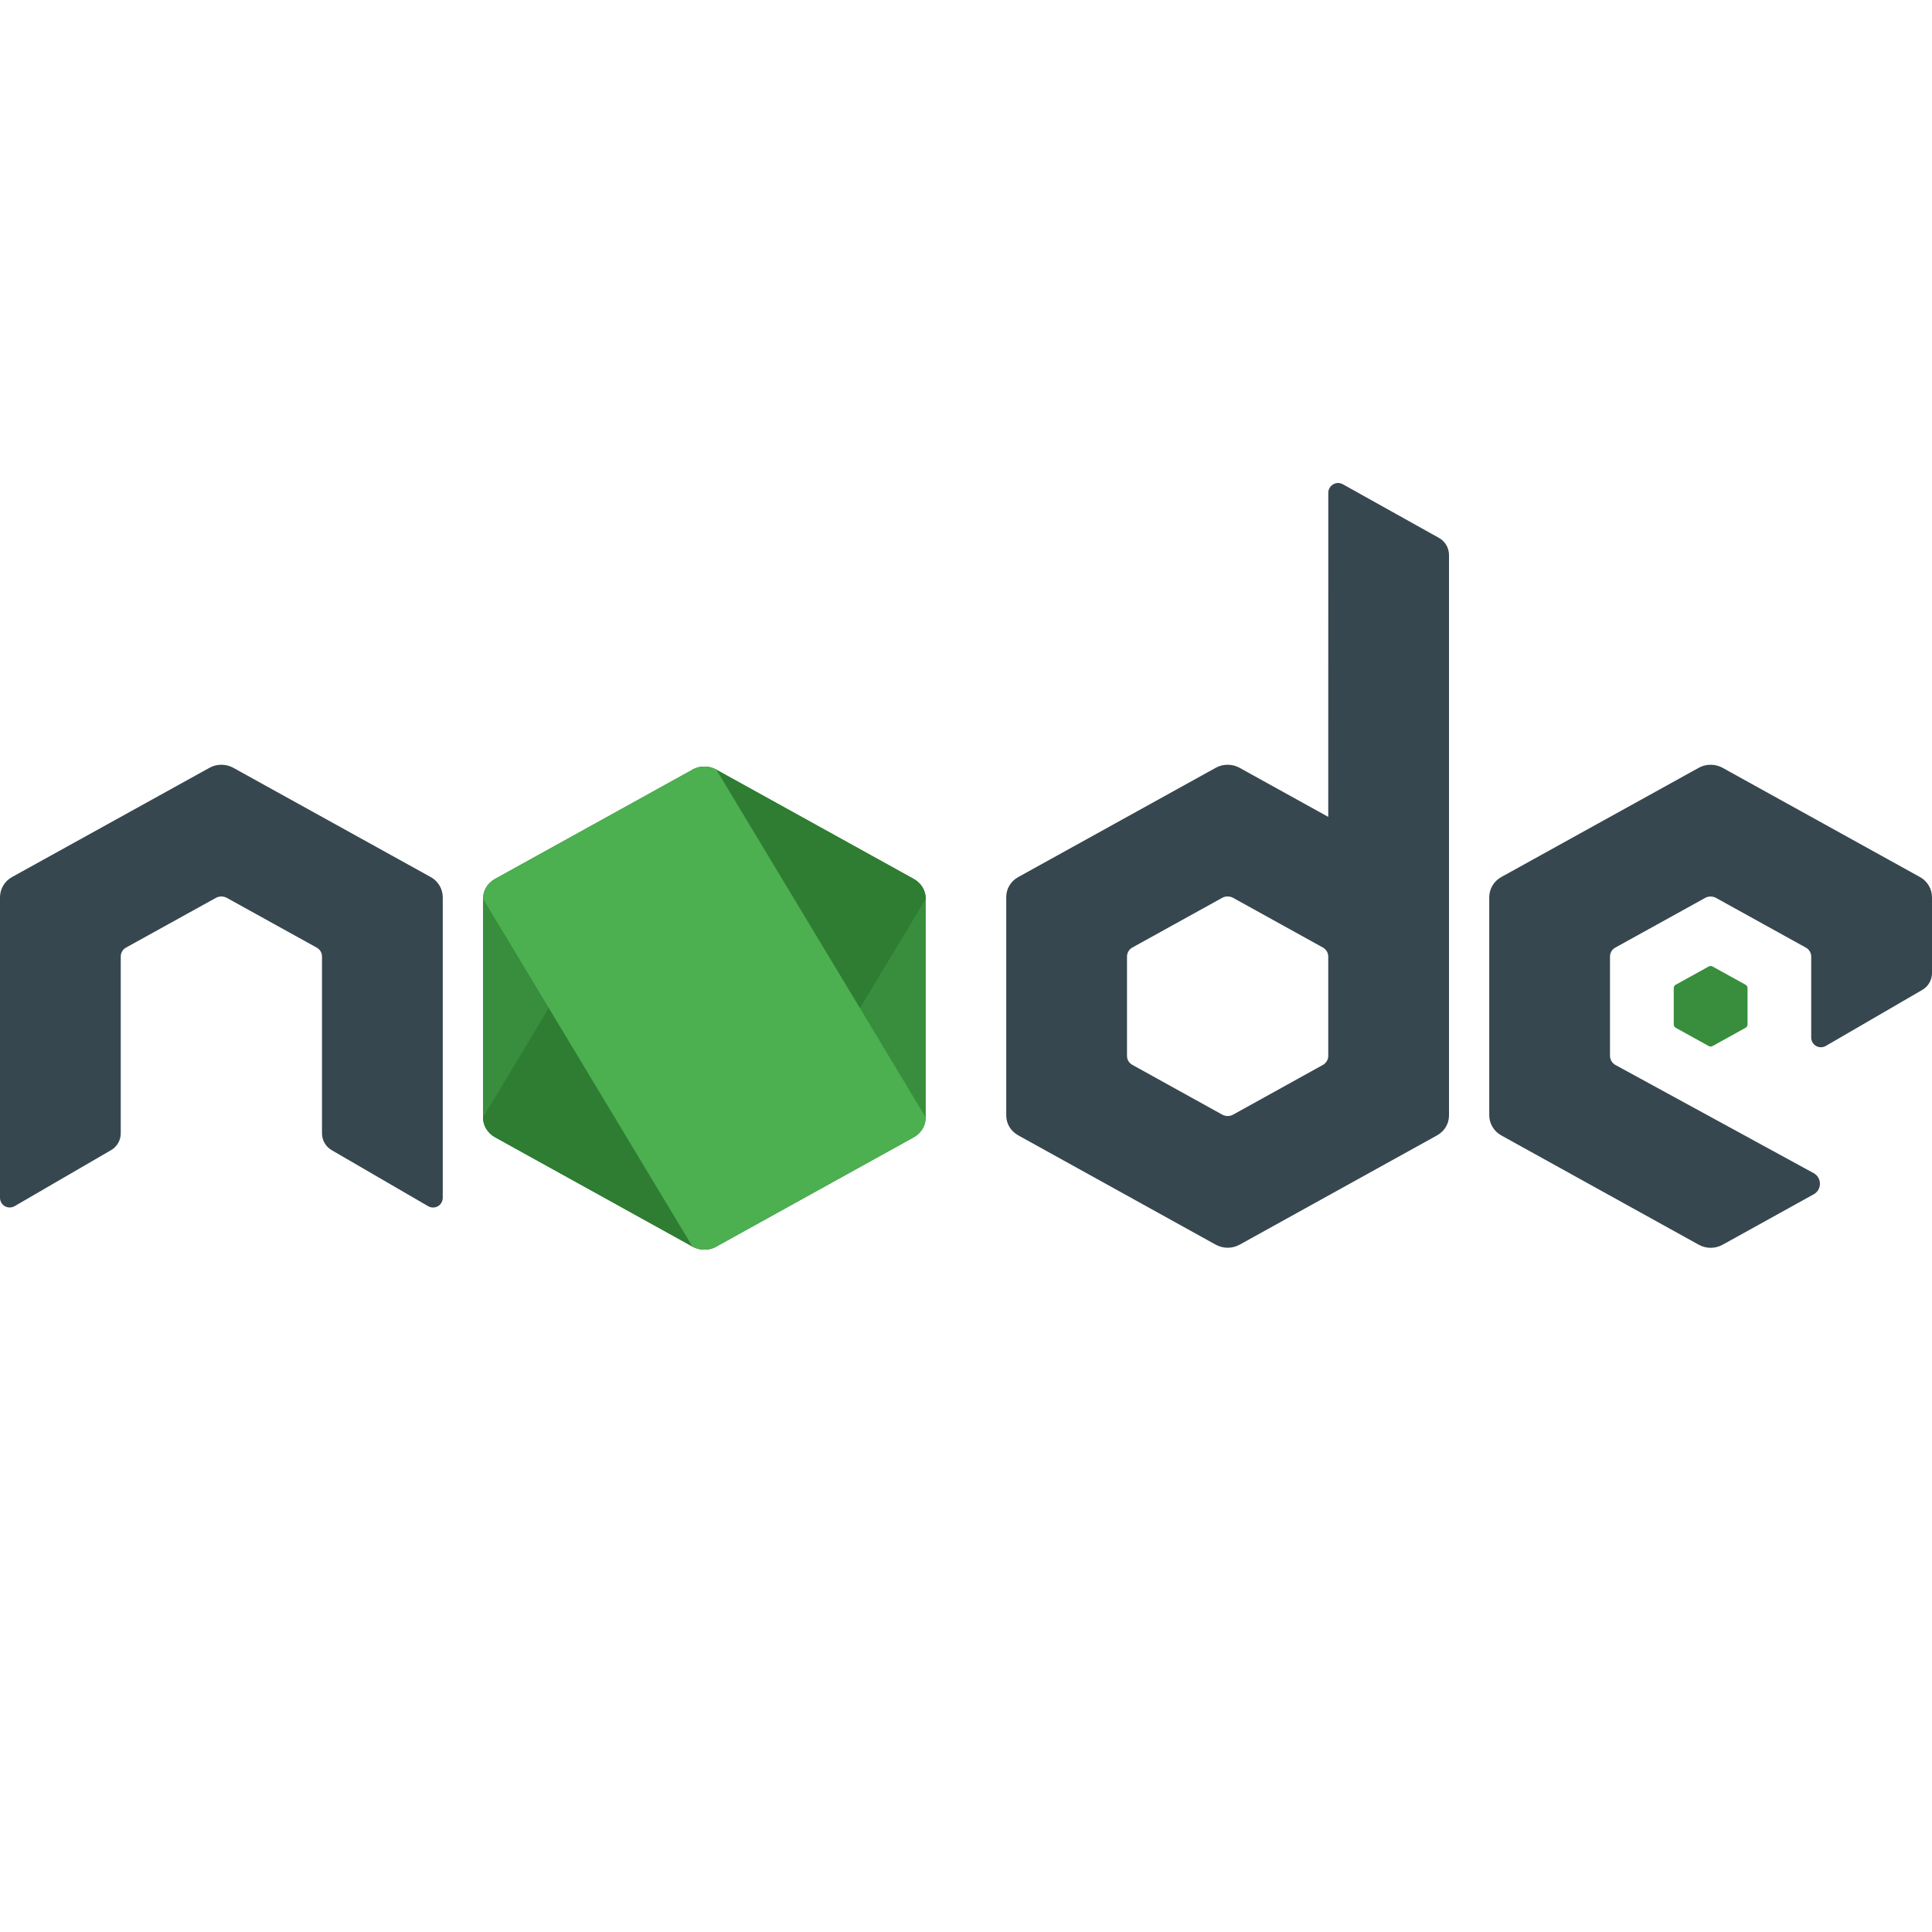
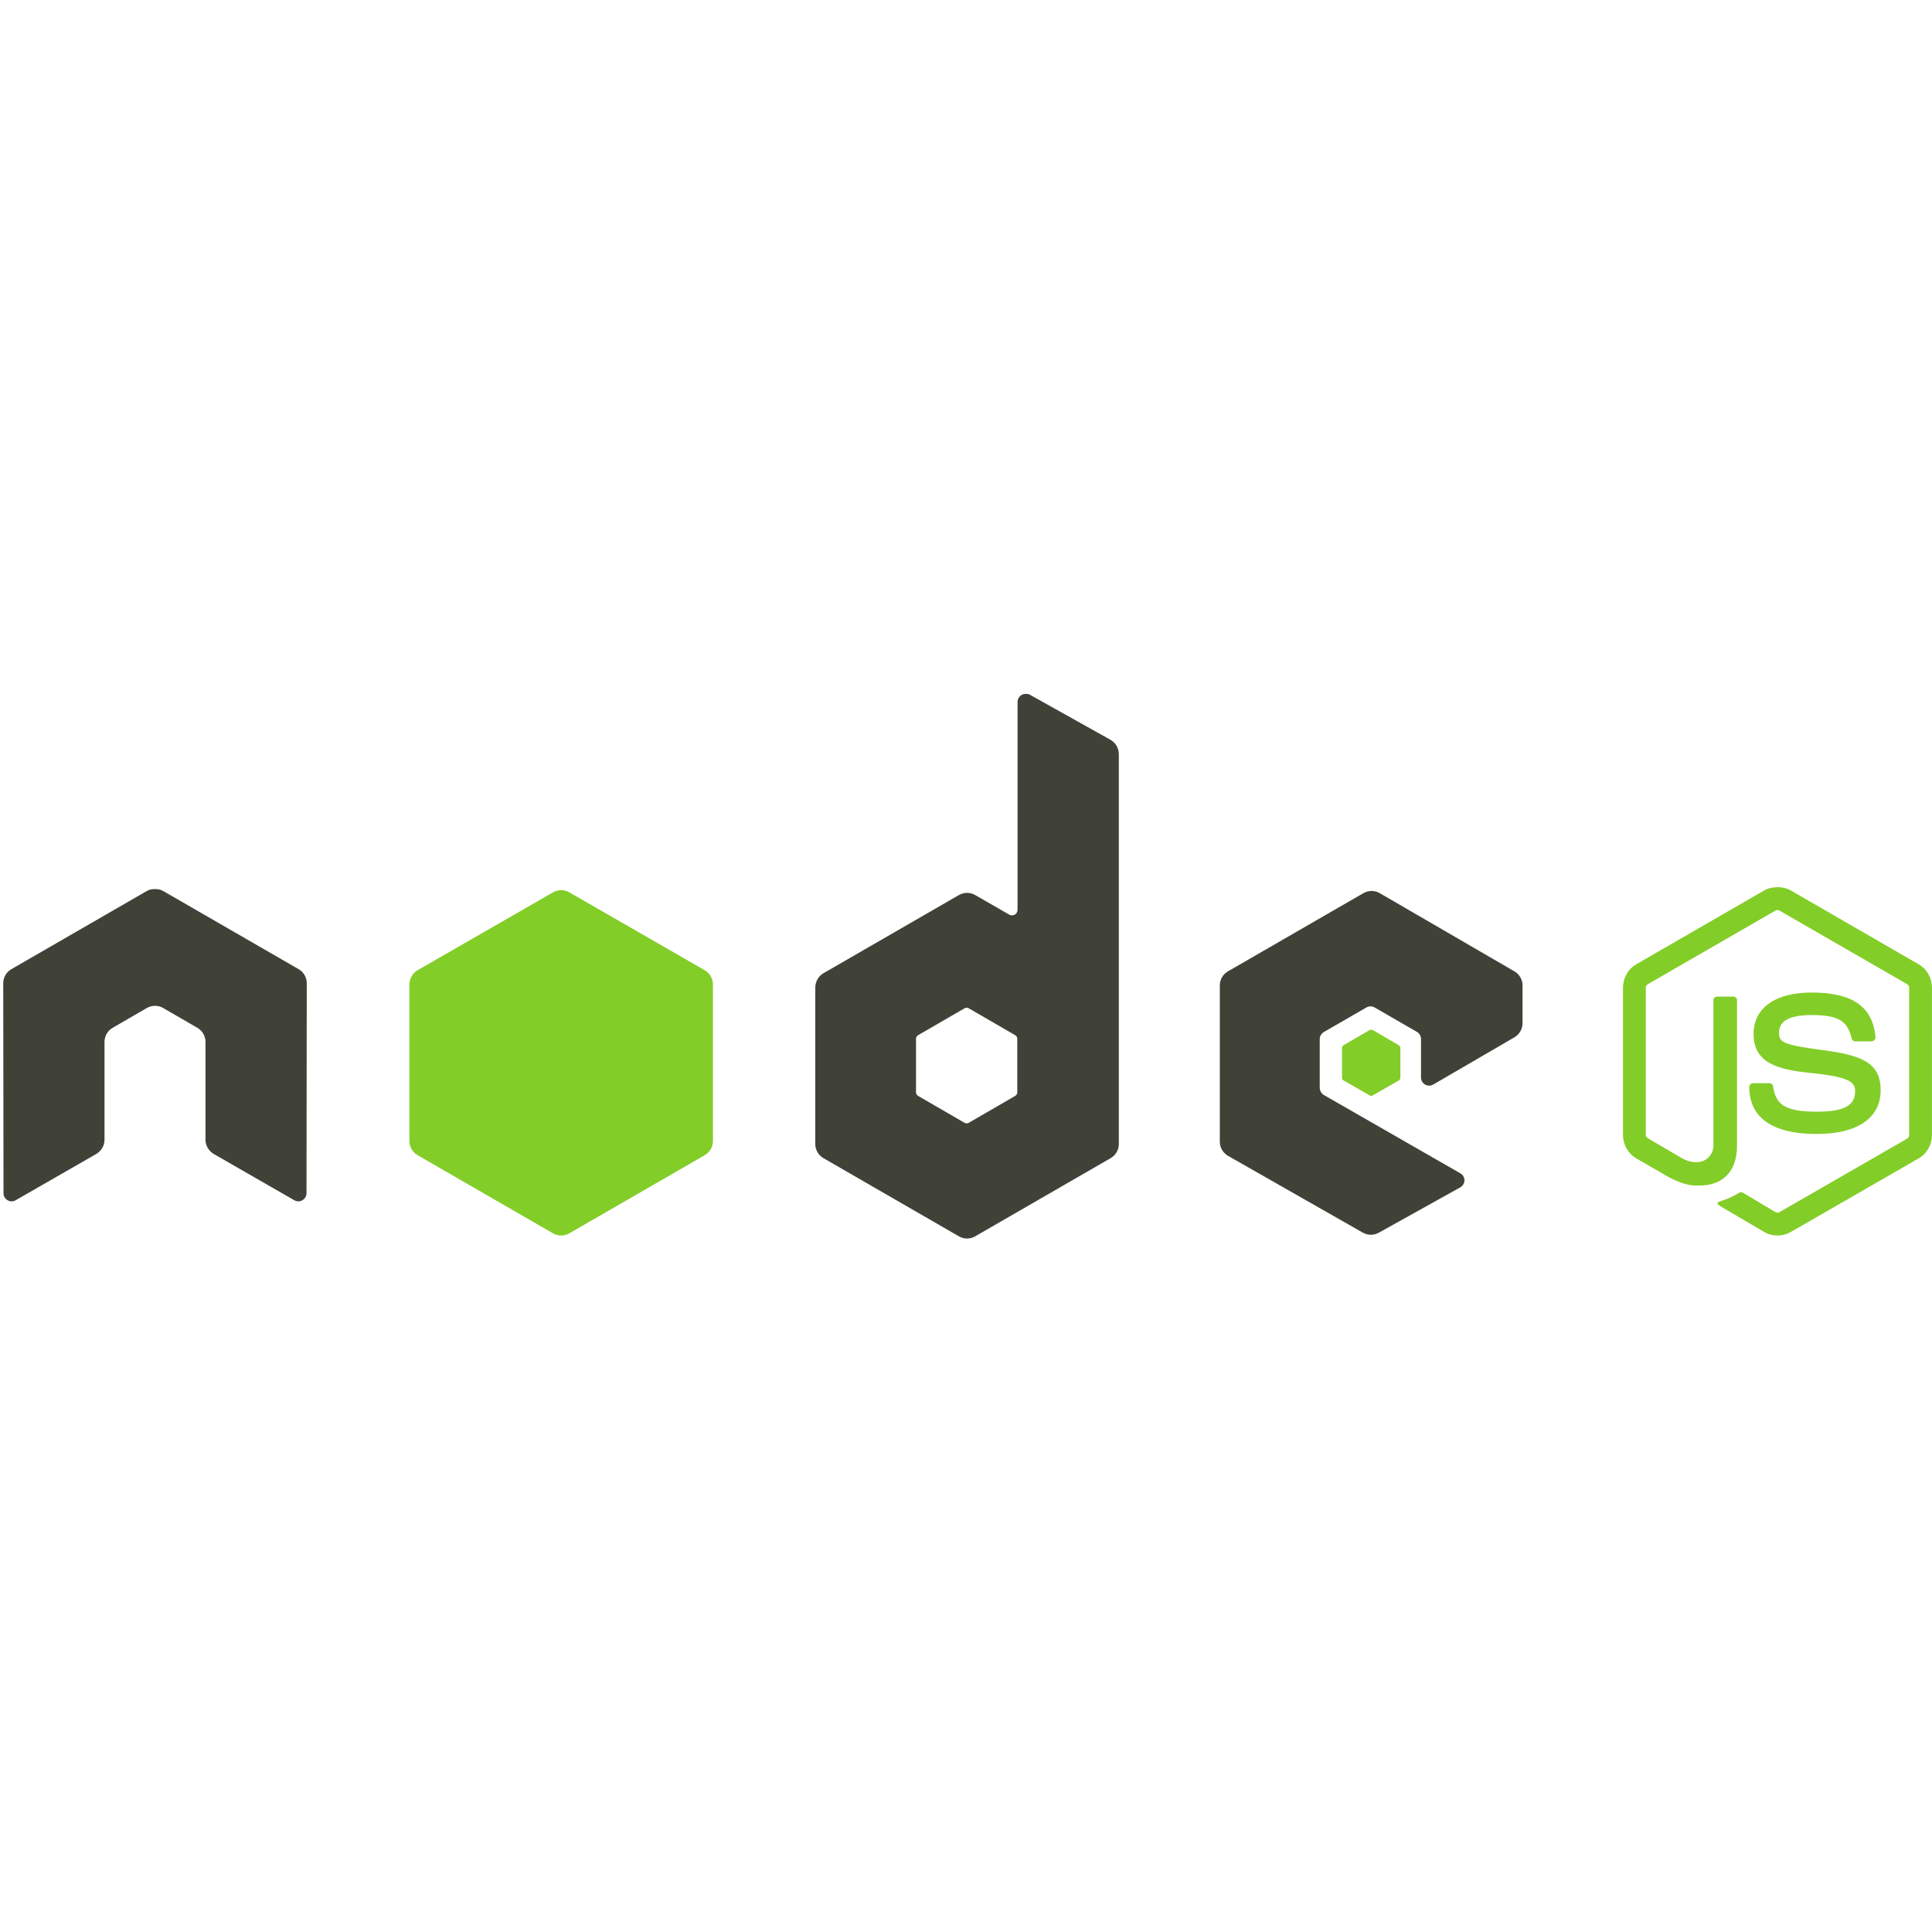
- <svg xmlns="http://www.w3.org/2000/svg" viewBox="0 0 48 48" width="96px" height="96px">
-   <path fill="#388e3c" d="M17.204 19.122l-4.907 2.715C12.113 21.938 12 22.126 12 22.329v5.433c0 .203.113.39.297.492l4.908 2.717c.183.101.41.101.593 0l4.907-2.717C22.887 28.152 23 27.965 23 27.762v-5.433c0-.203-.113-.39-.297-.492l-4.906-2.715c-.092-.051-.195-.076-.297-.076-.103 0-.205.025-.297.076M42.451 24.013l-.818.452c-.031.017-.049.048-.049.082v.906c0 .034.019.065.049.082l.818.453c.031.017.068.017.099 0l.818-.453c.03-.017.049-.048.049-.082v-.906c0-.034-.019-.065-.05-.082l-.818-.452C42.534 24.004 42.517 24 42.5 24S42.466 24.004 42.451 24.013" />
-   <path fill="#37474f" d="M35.751,13.364l-2.389-1.333c-0.075-0.042-0.167-0.041-0.241,0.003 c-0.074,0.044-0.12,0.123-0.12,0.209L33,20.295l-2.203-1.219C30.705,19.025,30.602,19,30.5,19c-0.102,0-0.205,0.025-0.297,0.076 h0.001l-4.907,2.715C25.113,21.892,25,22.08,25,22.282v5.433c0,0.203,0.113,0.39,0.297,0.492l4.908,2.717 c0.183,0.101,0.41,0.101,0.593,0l4.907-2.717C35.887,28.106,36,27.918,36,27.715V13.788C36,13.612,35.904,13.45,35.751,13.364z M32.866,26.458l-2.23,1.235c-0.083,0.046-0.186,0.046-0.269,0l-2.231-1.235C28.051,26.412,28,26.326,28,26.234v-2.47 c0-0.092,0.051-0.177,0.135-0.224l2.231-1.234h-0.001c0.042-0.023,0.088-0.034,0.135-0.034c0.047,0,0.093,0.012,0.135,0.034 l2.23,1.234C32.949,23.587,33,23.673,33,23.765v2.47C33,26.326,32.949,26.412,32.866,26.458z" />
-   <path fill="#2e7d32" d="M17.204,19.122L12,27.762c0,0.203,0.113,0.39,0.297,0.492l4.908,2.717 c0.183,0.101,0.41,0.101,0.593,0L23,22.329c0-0.203-0.113-0.39-0.297-0.492l-4.906-2.715c-0.092-0.051-0.195-0.076-0.297-0.076 c-0.103,0-0.205,0.025-0.297,0.076" />
-   <path fill="#4caf50" d="M17.204,19.122l-4.907,2.715C12.113,21.938,12,22.126,12,22.329l5.204,8.642 c0.183,0.101,0.41,0.101,0.593,0l4.907-2.717C22.887,28.152,23,27.965,23,27.762l-5.203-8.64c-0.092-0.051-0.195-0.076-0.297-0.076 c-0.103,0-0.205,0.025-0.297,0.076" />
-   <path fill="#37474f" d="M47.703 21.791l-4.906-2.715C42.705 19.025 42.602 19 42.5 19c-.102 0-.205.025-.297.076h.001l-4.907 2.715C37.114 21.892 37 22.084 37 22.294v5.411c0 .209.114.402.297.503l4.908 2.717c.184.102.409.102.593 0l2.263-1.253c.207-.115.206-.412-.002-.526l-4.924-2.687C40.052 26.412 40 26.325 40 26.231v-2.466c0-.092.05-.177.13-.221l2.235-1.236h-.001c.042-.023.088-.034.135-.034.047 0 .093.012.135.034l2.235 1.237c.08.044.13.129.13.221v2.012c0 .086.046.166.121.209.075.042.167.042.242-.001l2.398-1.393c.148-.086.24-.245.24-.417v-1.88C48 22.085 47.886 21.892 47.703 21.791zM10.703 21.791l-4.906-2.715C5.705 19.025 5.602 19 5.5 19c-.102 0-.205.025-.297.076h.001l-4.907 2.715C.114 21.892 0 22.084 0 22.294v7.465c0 .086.046.166.121.209.075.042.167.042.242-.001l2.398-1.393C2.909 28.488 3 28.329 3 28.157v-4.393c0-.092.05-.177.13-.221l2.235-1.236H5.365c.042-.023.088-.034.135-.034.047 0 .093.012.135.034l2.235 1.237C7.95 23.588 8 23.673 8 23.765v4.393c0 .172.091.331.24.417l2.398 1.393c.075.043.167.043.242.001C10.954 29.925 11 29.845 11 29.759v-7.464C11 22.085 10.886 21.892 10.703 21.791z" />
+ <svg xmlns="http://www.w3.org/2000/svg" width="800px" height="800px" viewBox="0 -183.5 512 512" preserveAspectRatio="xMinYMin meet">
+   <g fill="#83CD29">
+     <path d="M471.05 51.611c-1.244 0-2.454.257-3.525.863l-33.888 19.57c-2.193 1.264-3.526 3.65-3.526 6.189v39.069c0 2.537 1.333 4.92 3.526 6.187l8.85 5.109c4.3 2.119 5.885 2.086 7.842 2.086 6.366 0 10.001-3.863 10.001-10.576V81.542c0-.545-.472-.935-1.007-.935h-4.245c-.544 0-1.007.39-1.007.935v38.566c0 2.975-3.1 5.968-8.13 3.453l-9.21-5.396c-.326-.177-.576-.49-.576-.863v-39.07c0-.37.247-.747.576-.935L470.547 57.8a.998.998 0 0 1 1.007 0l33.817 19.498c.322.194.576.553.576.936v39.069c0 .373-.188.755-.504.935l-33.889 19.498c-.29.173-.69.173-1.007 0l-8.706-5.18a.905.905 0 0 0-.863 0c-2.403 1.362-2.855 1.52-5.109 2.302-.555.194-1.398.495.288 1.44l11.368 6.69a6.995 6.995 0 0 0 3.526.936 6.949 6.949 0 0 0 3.525-.935l33.889-19.499c2.193-1.275 3.525-3.65 3.525-6.187v-39.07c0-2.538-1.332-4.92-3.525-6.187l-33.889-19.57c-1.062-.607-2.28-.864-3.525-.864z" />
+     <path d="M480.116 79.528c-9.65 0-15.397 4.107-15.397 10.937 0 7.408 5.704 9.444 14.966 10.36 11.08 1.085 11.943 2.712 11.943 4.893 0 3.783-3.016 5.396-10.144 5.396-8.957 0-10.925-2.236-11.584-6.691-.078-.478-.447-.864-.936-.864h-4.389c-.54 0-1.007.466-1.007 1.008 0 5.703 3.102 12.447 17.916 12.447 10.723 0 16.908-4.209 16.908-11.584 0-7.31-4.996-9.273-15.398-10.648-10.51-1.391-11.512-2.072-11.512-4.533 0-2.032.85-4.75 8.634-4.75 6.954 0 9.524 1.5 10.577 6.189.092.44.48.791.935.791h4.39c.27 0 .532-.166.719-.36.184-.207.314-.44.288-.719-.68-8.074-6.064-11.872-16.909-11.872z" />
+   </g>
+   <path d="M271.821.383a2.181 2.181 0 0 0-1.08.287 2.18 2.18 0 0 0-1.079 1.871v55.042c0 .54-.251 1.024-.719 1.295a1.501 1.501 0 0 1-1.511 0l-8.994-5.18a4.31 4.31 0 0 0-4.317 0l-35.903 20.721c-1.342.775-2.158 2.264-2.158 3.814v41.443c0 1.548.817 2.966 2.158 3.741l35.903 20.722a4.3 4.3 0 0 0 4.317 0l35.903-20.722a4.308 4.308 0 0 0 2.159-3.741V16.356a4.386 4.386 0 0 0-2.23-3.814L272.9.598c-.335-.187-.707-.22-1.079-.215zM40.861 52.115c-.684.027-1.328.147-1.942.503L3.015 73.34a4.3 4.3 0 0 0-2.158 3.741L.929 132.7c0 .773.399 1.492 1.079 1.87a2.096 2.096 0 0 0 2.159 0l21.297-12.231c1.349-.802 2.23-2.196 2.23-3.742V92.623c0-1.55.815-2.972 2.159-3.742l9.065-5.252a4.251 4.251 0 0 1 2.159-.576c.74 0 1.5.185 2.158.576l9.066 5.252a4.296 4.296 0 0 1 2.159 3.742v25.973c0 1.546.89 2.95 2.23 3.742l21.297 12.232a2.096 2.096 0 0 0 2.159 0 2.164 2.164 0 0 0 1.08-1.871l.07-55.618a4.28 4.28 0 0 0-2.158-3.741L43.235 52.618c-.607-.356-1.253-.475-1.942-.503h-.432zm322.624.503c-.75 0-1.485.19-2.158.576l-35.903 20.722a4.306 4.306 0 0 0-2.159 3.741V119.1c0 1.559.878 2.971 2.23 3.742l35.616 20.29c1.315.75 2.921.807 4.245.07l21.585-12.015c.685-.38 1.148-1.09 1.151-1.87a2.126 2.126 0 0 0-1.079-1.871l-36.119-20.722c-.676-.386-1.151-1.167-1.151-1.943v-12.95c0-.775.48-1.485 1.151-1.871l11.224-6.476a2.155 2.155 0 0 1 2.159 0L375.5 89.96a2.152 2.152 0 0 1 1.08 1.87v10.217a2.15 2.15 0 0 0 1.079 1.87c.673.389 1.487.39 2.158 0L401.331 91.4a4.325 4.325 0 0 0 2.159-3.742v-10c0-1.545-.82-2.966-2.159-3.742l-35.687-20.722a4.279 4.279 0 0 0-2.159-.575zm-107.35 30.939c.188 0 .408.046.576.143l12.304 7.123c.334.193.576.55.576.935v14.246c0 .387-.24.743-.576.936l-12.304 7.123a1.088 1.088 0 0 1-1.079 0l-12.303-7.123c-.335-.194-.576-.549-.576-.936V91.758c0-.386.242-.74.576-.935l12.303-7.122a.948.948 0 0 1 .504-.143v-.001z" fill="#404137" />
+   <path d="M148.714 52.402c-.748 0-1.488.19-2.158.576l-35.903 20.65c-1.343.773-2.159 2.265-2.159 3.813v41.443c0 1.55.817 2.966 2.159 3.742l35.903 20.721a4.297 4.297 0 0 0 4.317 0l35.903-20.721a4.308 4.308 0 0 0 2.158-3.742V77.441c0-1.55-.816-3.04-2.158-3.813l-35.903-20.65a4.297 4.297 0 0 0-2.159-.576zM363.413 89.385c-.143 0-.302 0-.431.072l-6.907 4.029a.84.84 0 0 0-.432.72v7.914c0 .298.172.571.432.72l6.907 3.957c.259.15.535.15.791 0l6.907-3.958a.846.846 0 0 0 .432-.719v-7.915a.846.846 0 0 0-.432-.719l-6.907-4.03c-.128-.075-.216-.07-.36-.07z" fill="#83CD29" />
</svg>
